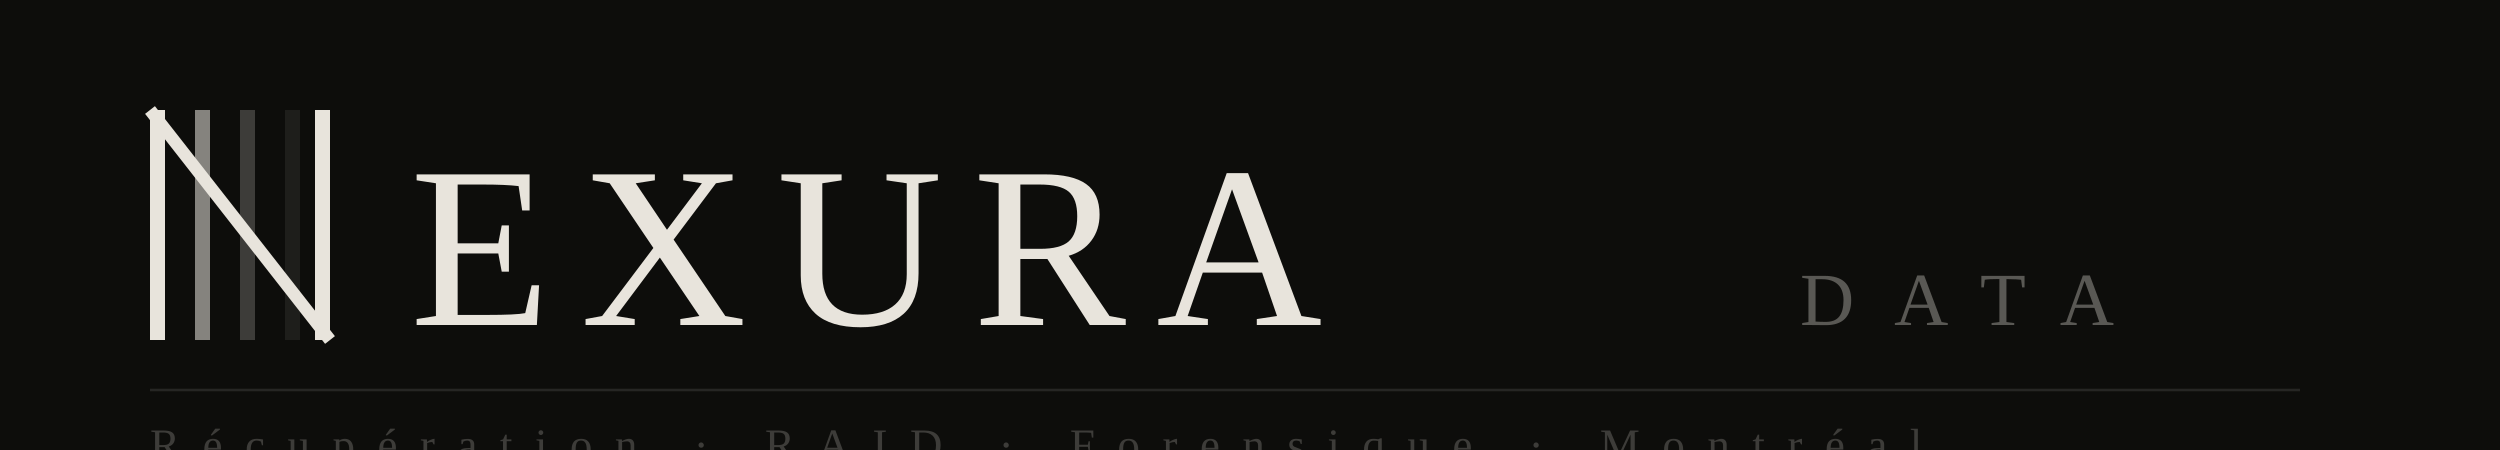
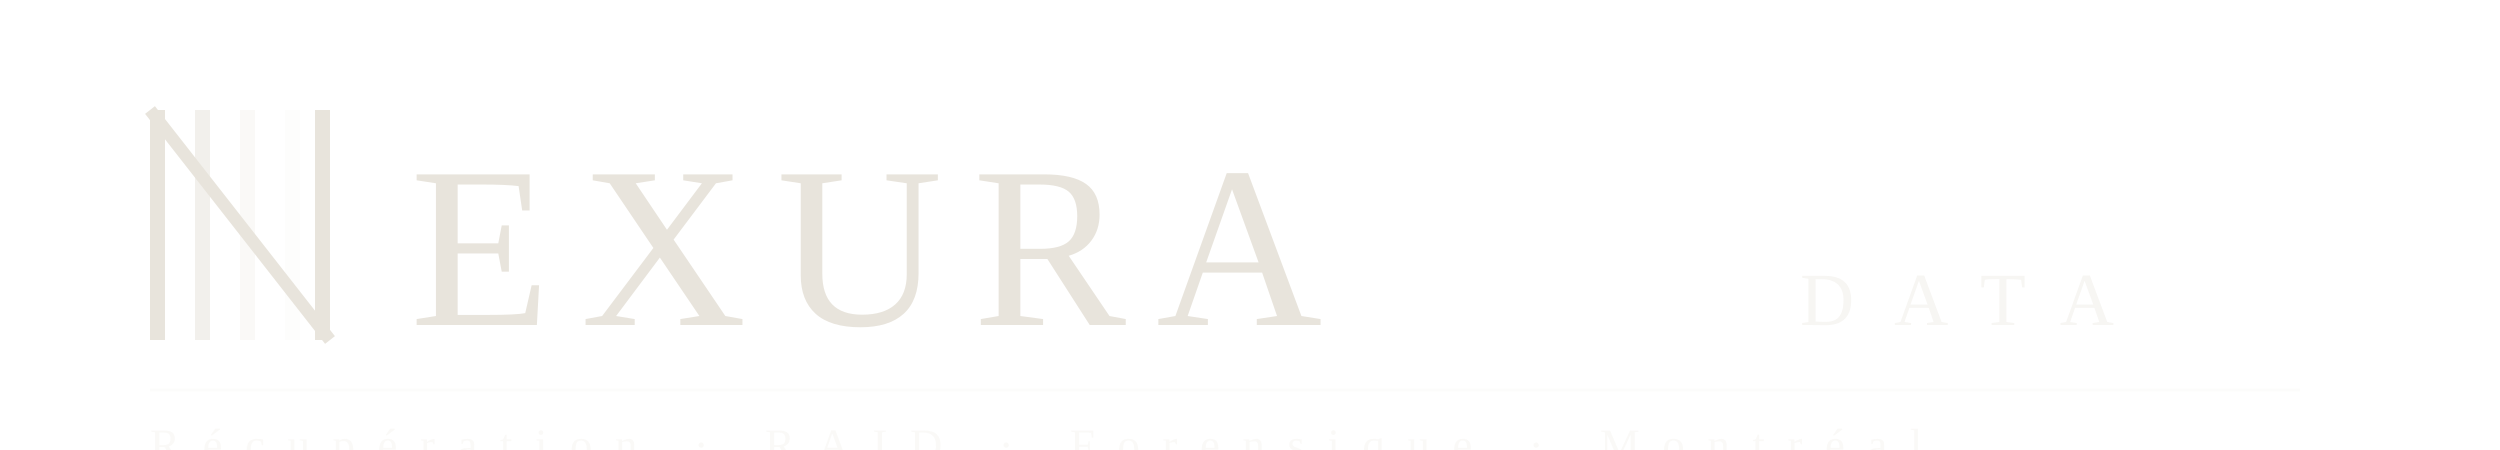
<svg xmlns="http://www.w3.org/2000/svg" viewBox="0 0 500 90" width="500" height="90">
-   <rect width="500" height="90" fill="#0d0d0b" />
  <g transform="translate(30, 22)">
    <rect x="0" y="0" width="3" height="46" fill="#e8e4dc" opacity="1" />
    <rect x="9" y="0" width="3" height="46" fill="#e8e4dc" opacity="0.55" />
    <rect x="18" y="0" width="3" height="46" fill="#e8e4dc" opacity="0.22" />
    <rect x="27" y="0" width="3" height="46" fill="#e8e4dc" opacity="0.08" />
    <line x1="0" y1="0" x2="36" y2="46" stroke="#e8e4dc" stroke-width="2.5" stroke-linecap="butt" />
    <rect x="33" y="0" width="3" height="46" fill="#e8e4dc" opacity="1" />
    <text x="52" y="43" font-family="'Georgia', 'Times New Roman', serif" font-size="46" font-weight="400" letter-spacing="6" fill="#e8e4dc">EXURA</text>
    <text x="330" y="43" font-family="'Georgia', 'Times New Roman', serif" font-size="15" font-weight="400" letter-spacing="8" fill="#e8e4dc" opacity="0.35">DATA</text>
    <line x1="0" y1="56" x2="430" y2="56" stroke="#e8e4dc" stroke-width="0.5" opacity="0.12" />
    <text x="0" y="70" font-family="'Georgia', 'Times New Roman', serif" font-size="9" letter-spacing="4.5" fill="#e8e4dc" opacity="0.22">Récupération · RAID · Forensique · Montréal</text>
  </g>
</svg>
